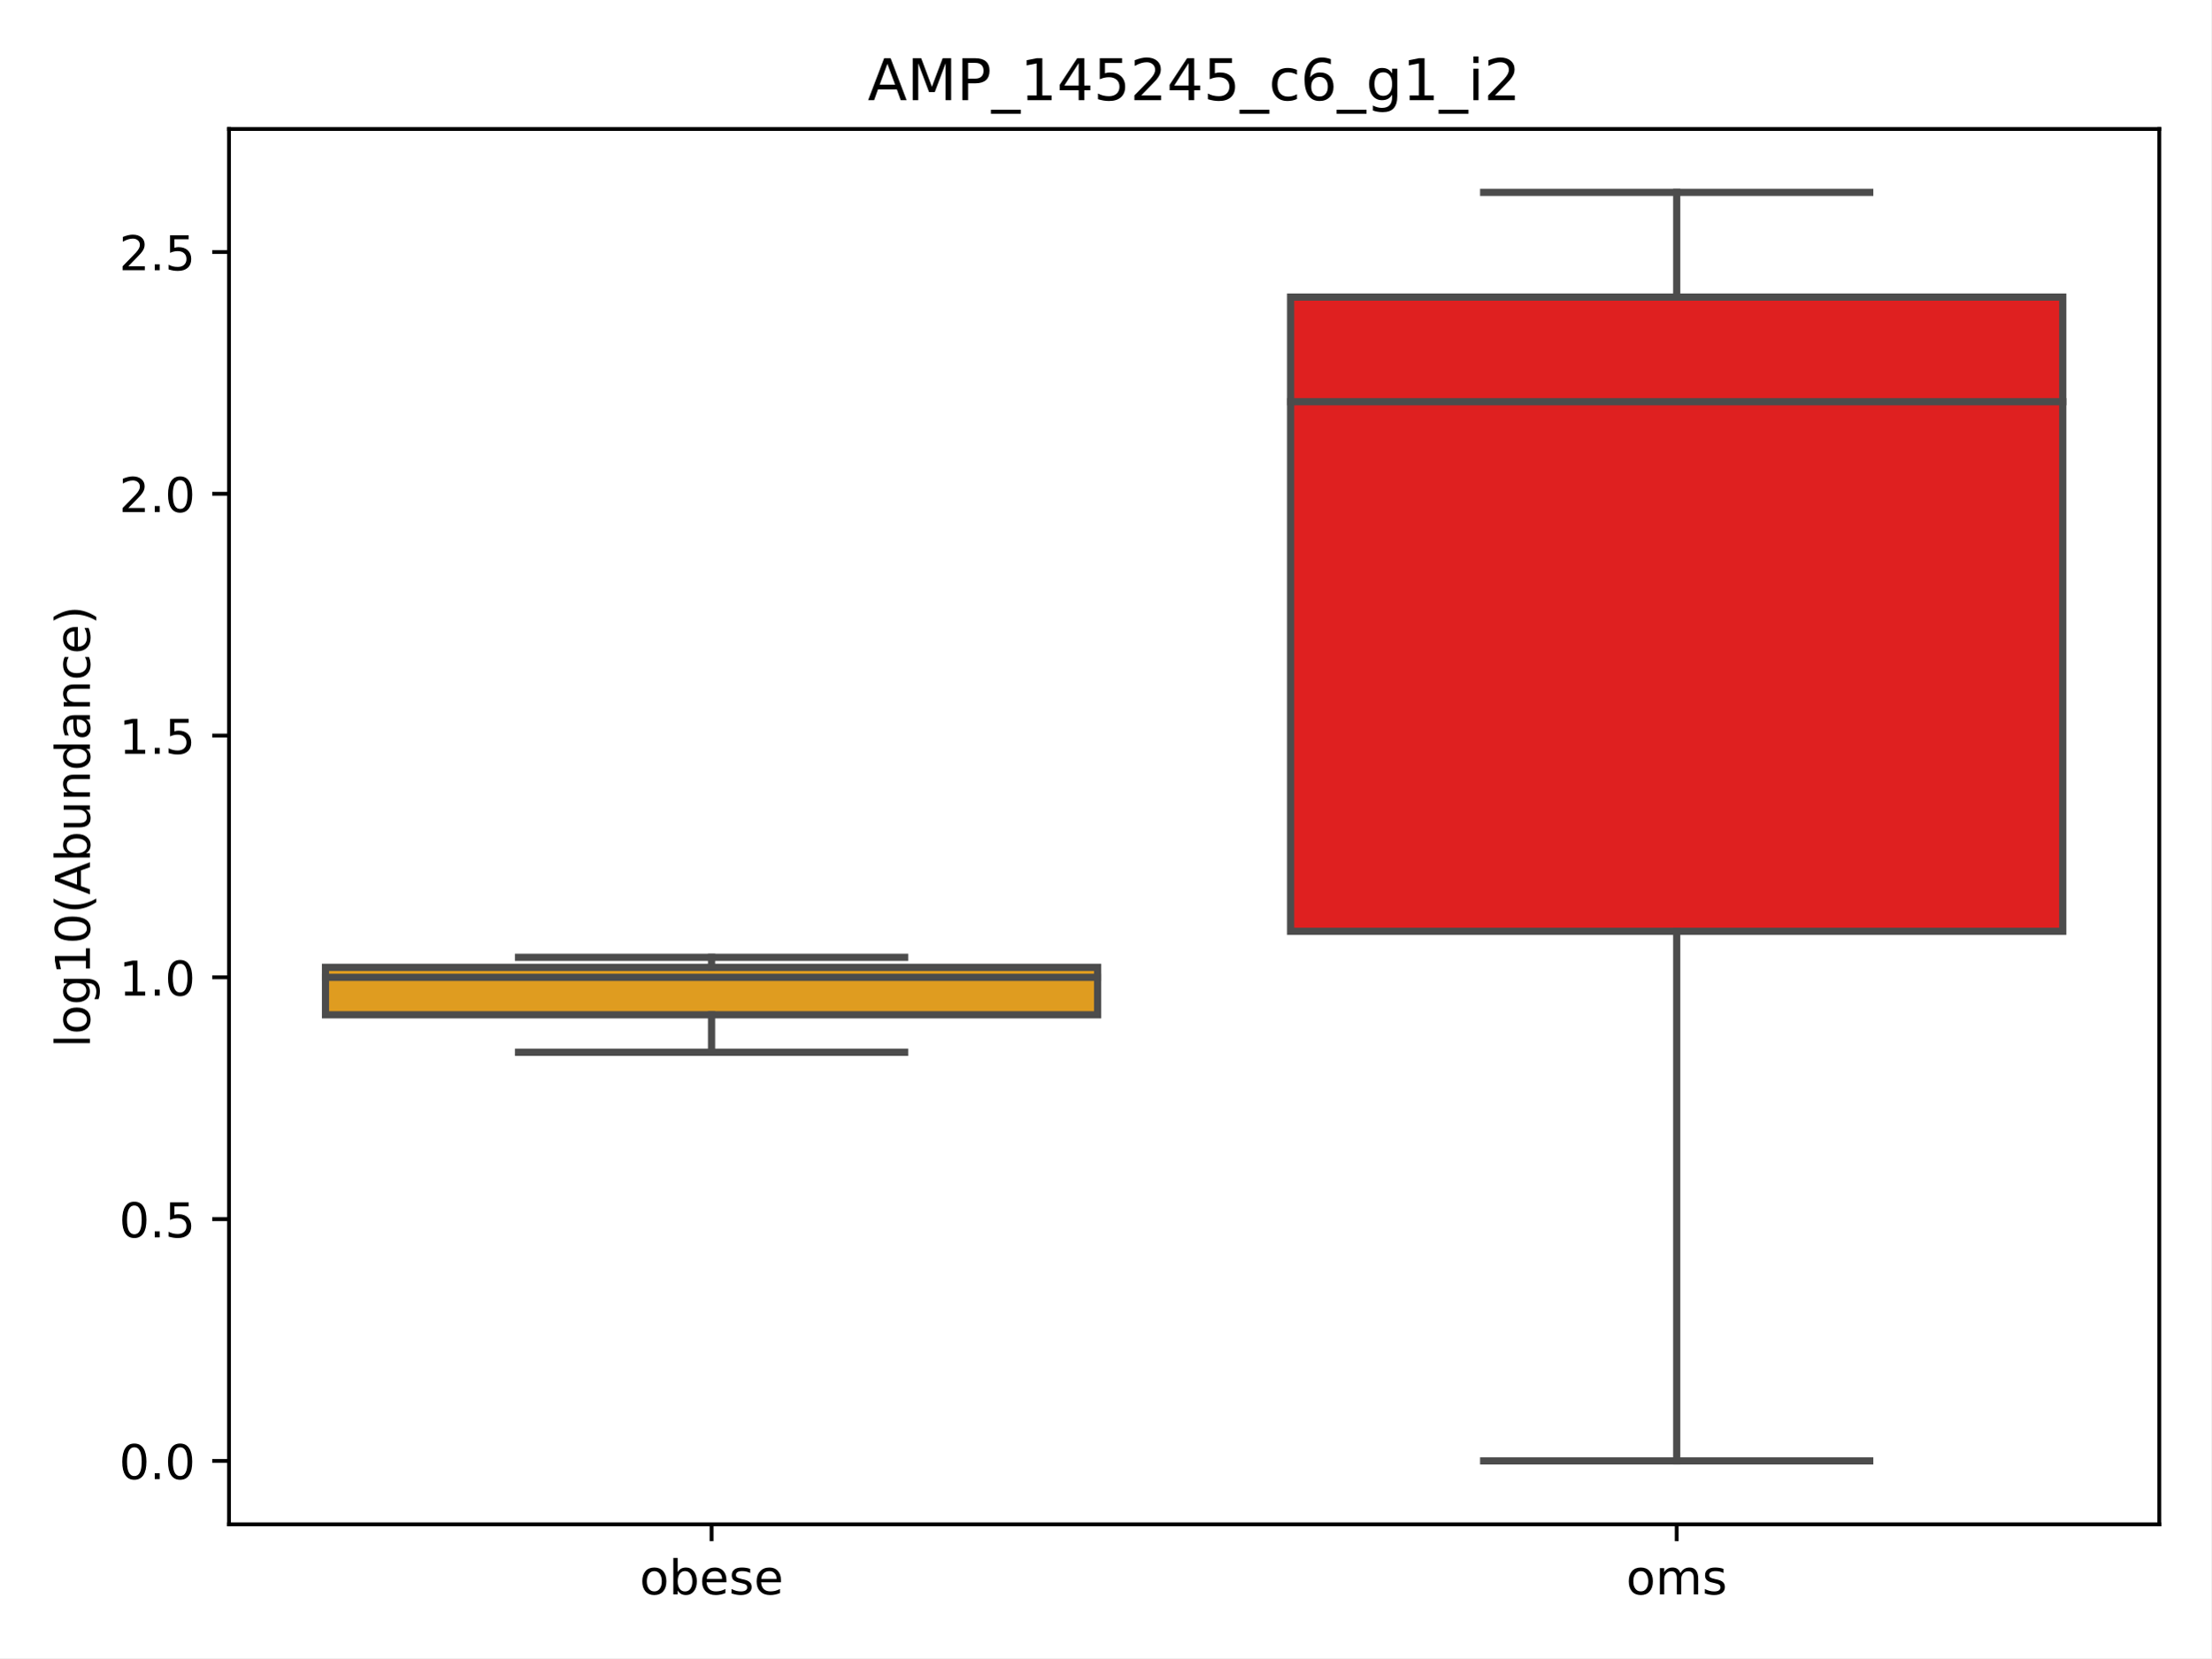
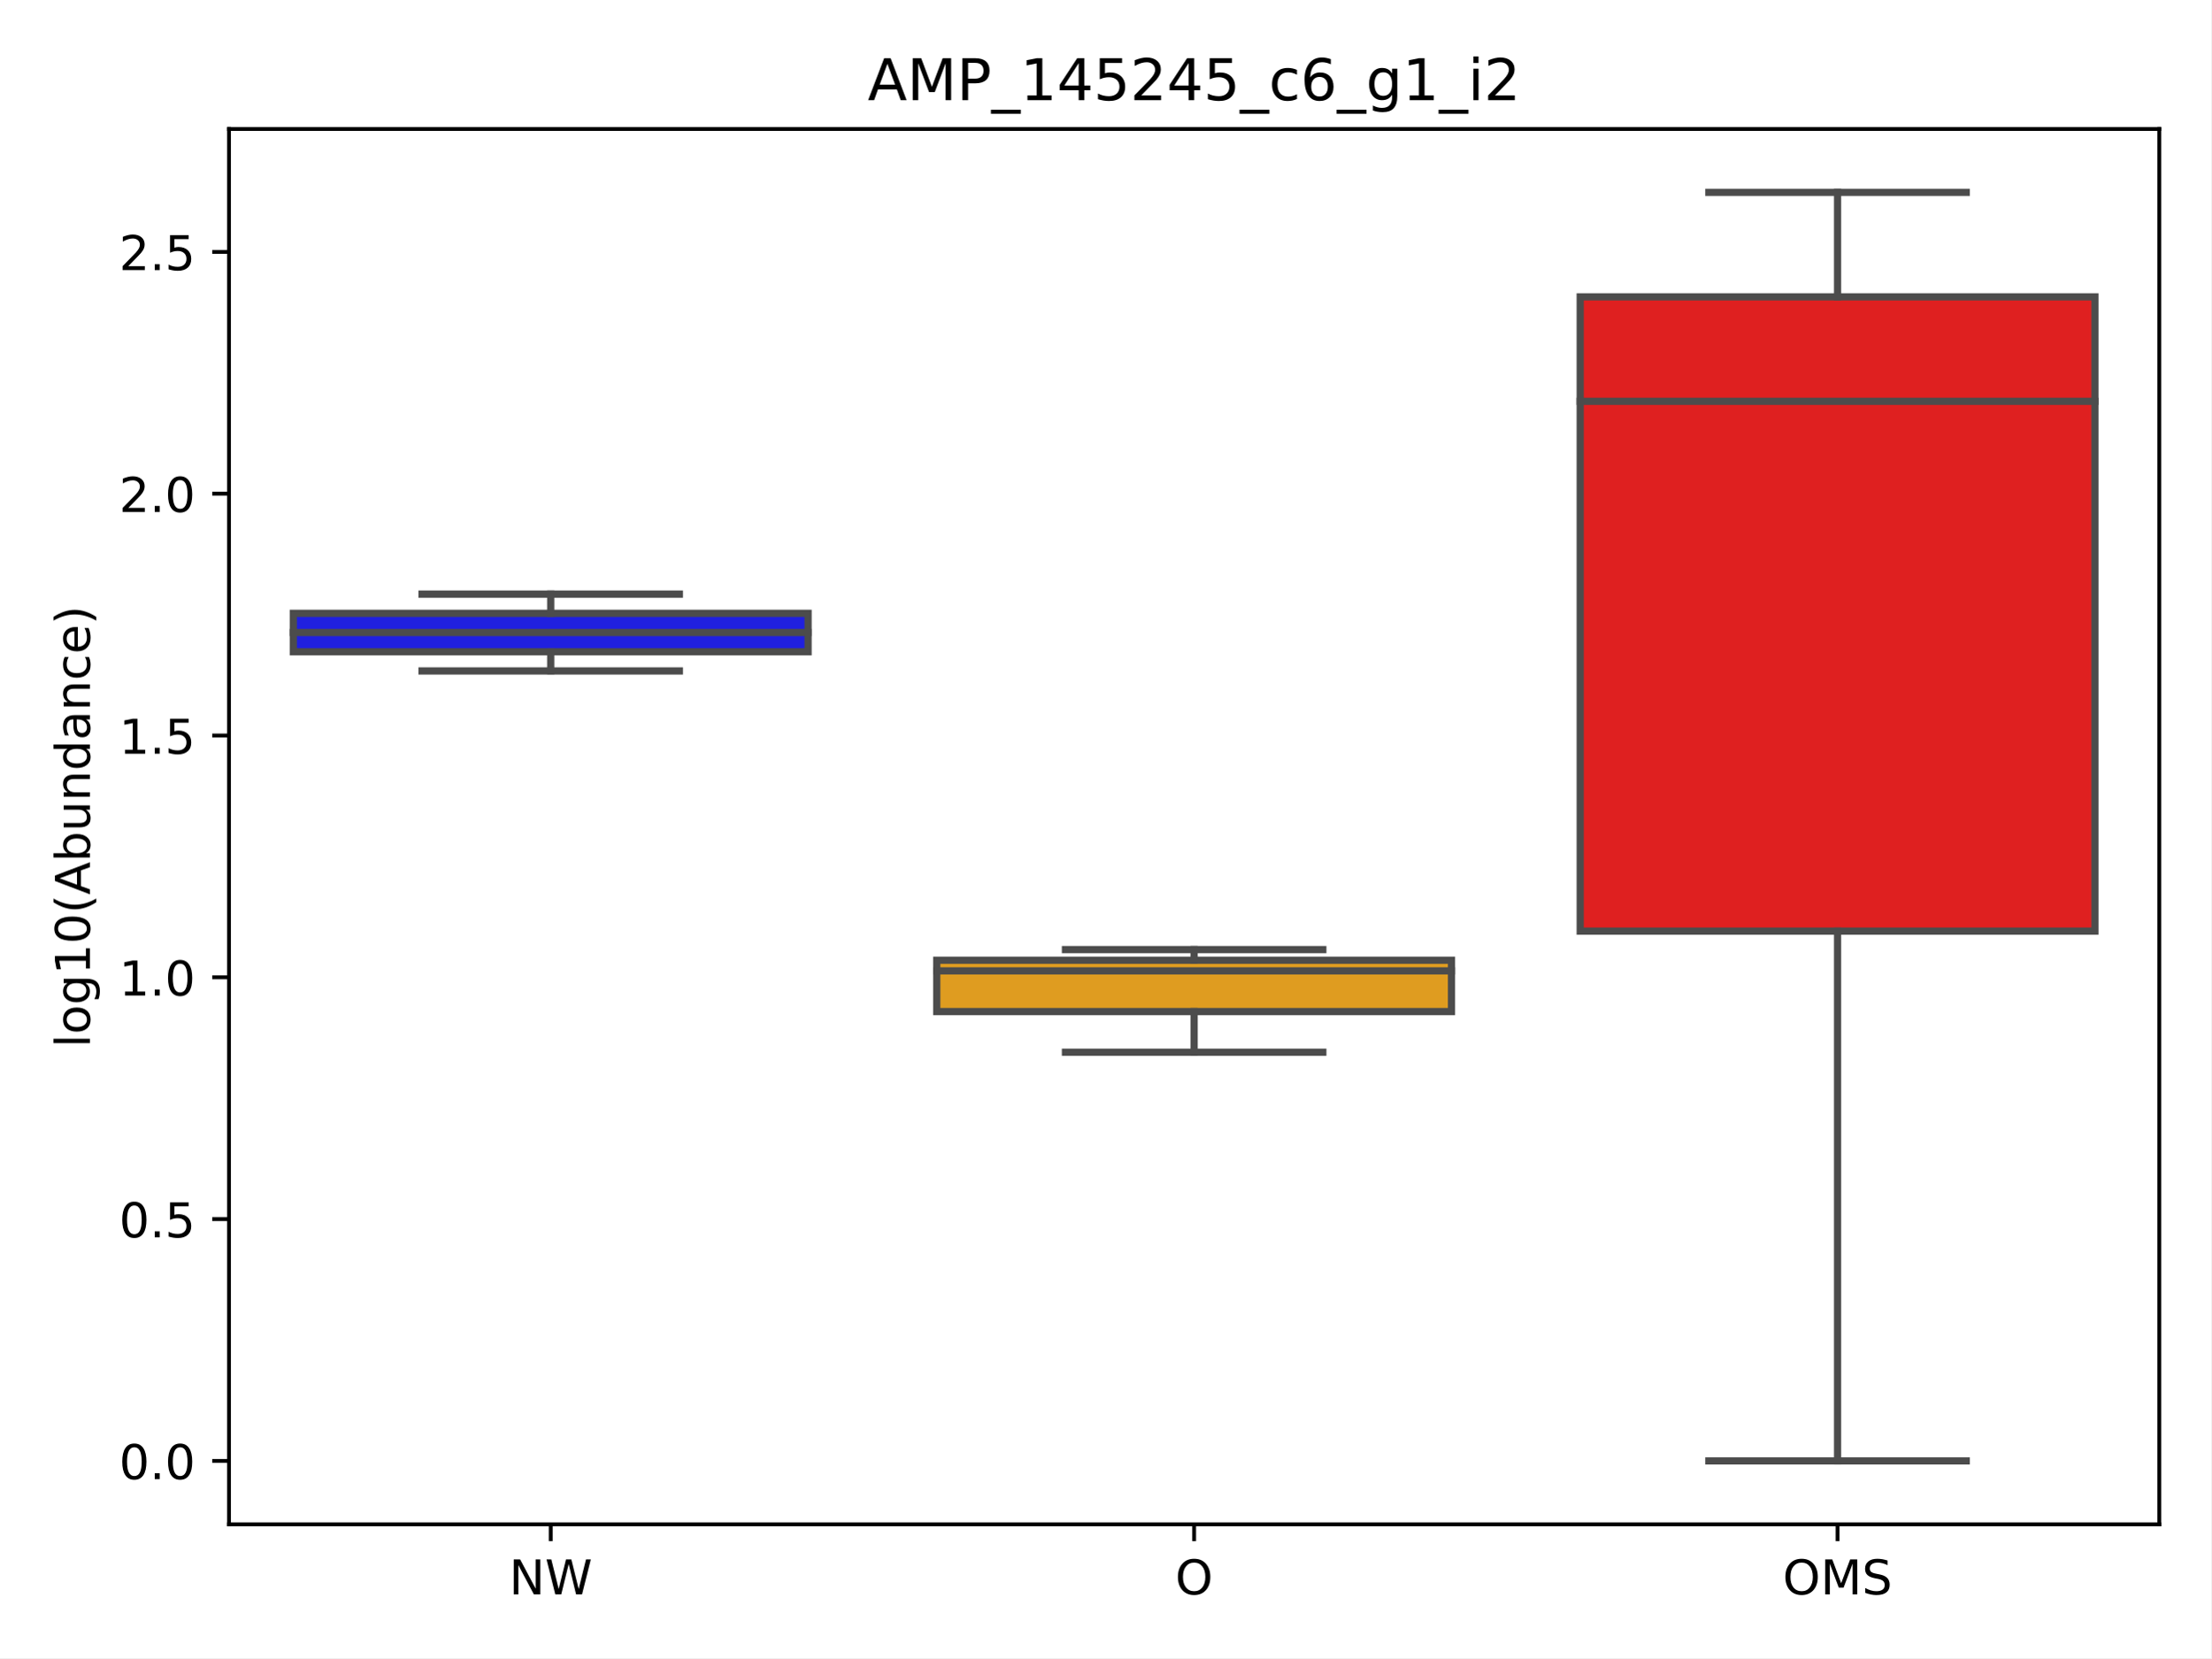
<svg xmlns="http://www.w3.org/2000/svg" xmlns:xlink="http://www.w3.org/1999/xlink" width="460.8pt" height="345.6pt" viewBox="0 0 460.8 345.6" version="1.1">
  <defs>
    <style type="text/css">*{stroke-linejoin: round; stroke-linecap: butt}</style>
  </defs>
  <g id="figure_1">
    <g id="patch_1">
      <path d="M 0 345.6  L 460.8 345.6  L 460.8 0  L 0 0  z " style="fill: #ffffff" />
    </g>
    <g id="axes_1">
      <g id="patch_2">
        <path d="M 47.72 317.72  L 450 317.72  L 450 26.88  L 47.72 26.88  z " style="fill: #ffffff" />
      </g>
      <g id="patch_3">
-         <path d="M 67.834 211.515  L 228.746 211.515  L 228.746 201.623  L 67.834 201.623  L 67.834 211.515  z " clip-path="url(#pad6cef8ed6)" style="fill: #df9c20; stroke: #4c4c4c; stroke-width: 1.5; stroke-linejoin: miter" />
+         <path d="M 61.129 135.841  L 168.404 135.841  L 168.404 127.835  L 61.129 127.835  L 61.129 135.841  z " clip-path="url(#p75c94402fa)" style="fill: #2020df; stroke: #4c4c4c; stroke-width: 1.5; stroke-linejoin: miter" />
      </g>
      <g id="patch_4">
-         <path d="M 268.974 194.117  L 429.886 194.117  L 429.886 61.917  L 268.974 61.917  L 268.974 194.117  z " clip-path="url(#pad6cef8ed6)" style="fill: #df2020; stroke: #4c4c4c; stroke-width: 1.5; stroke-linejoin: miter" />
+         <path d="M 195.223 210.838  L 302.497 210.838  L 302.497 200.143  L 195.223 200.143  L 195.223 210.838  z " clip-path="url(#p75c94402fa)" style="fill: #df9c20; stroke: #4c4c4c; stroke-width: 1.5; stroke-linejoin: miter" />
+       </g>
+       <g id="patch_5">
+         <path d="M 329.316 194.071  L 436.591 194.071  L 436.591 61.871  L 329.316 61.871  L 329.316 194.071  z " clip-path="url(#p75c94402fa)" style="fill: #df2020; stroke: #4c4c4c; stroke-width: 1.5; stroke-linejoin: miter" />
      </g>
      <g id="matplotlib.axis_1">
        <g id="xtick_1">
          <g id="line2d_1">
            <defs>
-               <path id="m1716ecae2e" d="M 0 0  L 0 3.5  " style="stroke: #000000; stroke-width: 0.8" />
+               <path id="mb68d4c645b" d="M 0 0  L 0 3.5  " style="stroke: #000000; stroke-width: 0.8" />
            </defs>
            <g>
-               <use xlink:href="#m1716ecae2e" x="148.29" y="317.72" style="stroke: #000000; stroke-width: 0.8" />
+               <use xlink:href="#mb68d4c645b" x="114.767" y="317.72" style="stroke: #000000; stroke-width: 0.8" />
            </g>
          </g>
          <g id="text_1">
-             <g transform="translate(133.2986 332.3184) scale(0.1 -0.1)">
-               <defs>
-                 <path id="DejaVuSans-6f" d="M 1959 3097  Q 1497 3097 1228 2736  Q 959 2375 959 1747  Q 959 1119 1226 758  Q 1494 397 1959 397  Q 2419 397 2687 759  Q 2956 1122 2956 1747  Q 2956 2369 2687 2733  Q 2419 3097 1959 3097  z M 1959 3584  Q 2709 3584 3137 3096  Q 3566 2609 3566 1747  Q 3566 888 3137 398  Q 2709 -91 1959 -91  Q 1206 -91 779 398  Q 353 888 353 1747  Q 353 2609 779 3096  Q 1206 3584 1959 3584  z " transform="scale(0.015625)" />
-                 <path id="DejaVuSans-62" d="M 3116 1747  Q 3116 2381 2855 2742  Q 2594 3103 2138 3103  Q 1681 3103 1420 2742  Q 1159 2381 1159 1747  Q 1159 1113 1420 752  Q 1681 391 2138 391  Q 2594 391 2855 752  Q 3116 1113 3116 1747  z M 1159 2969  Q 1341 3281 1617 3432  Q 1894 3584 2278 3584  Q 2916 3584 3314 3078  Q 3713 2572 3713 1747  Q 3713 922 3314 415  Q 2916 -91 2278 -91  Q 1894 -91 1617 61  Q 1341 213 1159 525  L 1159 0  L 581 0  L 581 4863  L 1159 4863  L 1159 2969  z " transform="scale(0.015625)" />
-                 <path id="DejaVuSans-65" d="M 3597 1894  L 3597 1613  L 953 1613  Q 991 1019 1311 708  Q 1631 397 2203 397  Q 2534 397 2845 478  Q 3156 559 3463 722  L 3463 178  Q 3153 47 2828 -22  Q 2503 -91 2169 -91  Q 1331 -91 842 396  Q 353 884 353 1716  Q 353 2575 817 3079  Q 1281 3584 2069 3584  Q 2775 3584 3186 3129  Q 3597 2675 3597 1894  z M 3022 2063  Q 3016 2534 2758 2815  Q 2500 3097 2075 3097  Q 1594 3097 1305 2825  Q 1016 2553 972 2059  L 3022 2063  z " transform="scale(0.015625)" />
-                 <path id="DejaVuSans-73" d="M 2834 3397  L 2834 2853  Q 2591 2978 2328 3040  Q 2066 3103 1784 3103  Q 1356 3103 1142 2972  Q 928 2841 928 2578  Q 928 2378 1081 2264  Q 1234 2150 1697 2047  L 1894 2003  Q 2506 1872 2764 1633  Q 3022 1394 3022 966  Q 3022 478 2636 193  Q 2250 -91 1575 -91  Q 1294 -91 989 -36  Q 684 19 347 128  L 347 722  Q 666 556 975 473  Q 1284 391 1588 391  Q 1994 391 2212 530  Q 2431 669 2431 922  Q 2431 1156 2273 1281  Q 2116 1406 1581 1522  L 1381 1569  Q 847 1681 609 1914  Q 372 2147 372 2553  Q 372 3047 722 3315  Q 1072 3584 1716 3584  Q 2034 3584 2315 3537  Q 2597 3491 2834 3397  z " transform="scale(0.015625)" />
-               </defs>
-               <use xlink:href="#DejaVuSans-6f" />
-               <use xlink:href="#DejaVuSans-62" x="61.182" />
-               <use xlink:href="#DejaVuSans-65" x="124.658" />
-               <use xlink:href="#DejaVuSans-73" x="186.182" />
-               <use xlink:href="#DejaVuSans-65" x="238.281" />
+             <g transform="translate(106.0823 332.3184) scale(0.1 -0.1)">
+               <defs>
+                 <path id="DejaVuSans-4e" d="M 628 4666  L 1478 4666  L 3547 763  L 3547 4666  L 4159 4666  L 4159 0  L 3309 0  L 1241 3903  L 1241 0  L 628 0  L 628 4666  z " transform="scale(0.015625)" />
+                 <path id="DejaVuSans-57" d="M 213 4666  L 850 4666  L 1831 722  L 2809 4666  L 3519 4666  L 4500 722  L 5478 4666  L 6119 4666  L 4947 0  L 4153 0  L 3169 4050  L 2175 0  L 1381 0  L 213 4666  z " transform="scale(0.015625)" />
+               </defs>
+               <use xlink:href="#DejaVuSans-4e" />
+               <use xlink:href="#DejaVuSans-57" x="74.805" />
            </g>
          </g>
        </g>
        <g id="xtick_2">
          <g id="line2d_2">
            <g>
-               <use xlink:href="#m1716ecae2e" x="349.43" y="317.72" style="stroke: #000000; stroke-width: 0.8" />
+               <use xlink:href="#mb68d4c645b" x="248.86" y="317.72" style="stroke: #000000; stroke-width: 0.8" />
            </g>
          </g>
          <g id="text_2">
-             <g transform="translate(338.8956 332.3184) scale(0.1 -0.1)">
-               <defs>
-                 <path id="DejaVuSans-6d" d="M 3328 2828  Q 3544 3216 3844 3400  Q 4144 3584 4550 3584  Q 5097 3584 5394 3201  Q 5691 2819 5691 2113  L 5691 0  L 5113 0  L 5113 2094  Q 5113 2597 4934 2840  Q 4756 3084 4391 3084  Q 3944 3084 3684 2787  Q 3425 2491 3425 1978  L 3425 0  L 2847 0  L 2847 2094  Q 2847 2600 2669 2842  Q 2491 3084 2119 3084  Q 1678 3084 1418 2786  Q 1159 2488 1159 1978  L 1159 0  L 581 0  L 581 3500  L 1159 3500  L 1159 2956  Q 1356 3278 1631 3431  Q 1906 3584 2284 3584  Q 2666 3584 2933 3390  Q 3200 3197 3328 2828  z " transform="scale(0.015625)" />
-               </defs>
-               <use xlink:href="#DejaVuSans-6f" />
-               <use xlink:href="#DejaVuSans-6d" x="61.182" />
-               <use xlink:href="#DejaVuSans-73" x="158.594" />
+             <g transform="translate(244.9241 332.3184) scale(0.1 -0.1)">
+               <defs>
+                 <path id="DejaVuSans-4f" d="M 2522 4238  Q 1834 4238 1429 3725  Q 1025 3213 1025 2328  Q 1025 1447 1429 934  Q 1834 422 2522 422  Q 3209 422 3611 934  Q 4013 1447 4013 2328  Q 4013 3213 3611 3725  Q 3209 4238 2522 4238  z M 2522 4750  Q 3503 4750 4090 4092  Q 4678 3434 4678 2328  Q 4678 1225 4090 567  Q 3503 -91 2522 -91  Q 1538 -91 948 565  Q 359 1222 359 2328  Q 359 3434 948 4092  Q 1538 4750 2522 4750  z " transform="scale(0.015625)" />
+               </defs>
+               <use xlink:href="#DejaVuSans-4f" />
+             </g>
+           </g>
+         </g>
+         <g id="xtick_3">
+           <g id="line2d_3">
+             <g>
+               <use xlink:href="#mb68d4c645b" x="382.953" y="317.72" style="stroke: #000000; stroke-width: 0.8" />
+             </g>
+           </g>
+           <g id="text_3">
+             <g transform="translate(371.5291 332.3184) scale(0.1 -0.1)">
+               <defs>
+                 <path id="DejaVuSans-4d" d="M 628 4666  L 1569 4666  L 2759 1491  L 3956 4666  L 4897 4666  L 4897 0  L 4281 0  L 4281 4097  L 3078 897  L 2444 897  L 1241 4097  L 1241 0  L 628 0  L 628 4666  z " transform="scale(0.015625)" />
+                 <path id="DejaVuSans-53" d="M 3425 4513  L 3425 3897  Q 3066 4069 2747 4153  Q 2428 4238 2131 4238  Q 1616 4238 1336 4038  Q 1056 3838 1056 3469  Q 1056 3159 1242 3001  Q 1428 2844 1947 2747  L 2328 2669  Q 3034 2534 3370 2195  Q 3706 1856 3706 1288  Q 3706 609 3251 259  Q 2797 -91 1919 -91  Q 1588 -91 1214 -16  Q 841 59 441 206  L 441 856  Q 825 641 1194 531  Q 1563 422 1919 422  Q 2459 422 2753 634  Q 3047 847 3047 1241  Q 3047 1584 2836 1778  Q 2625 1972 2144 2069  L 1759 2144  Q 1053 2284 737 2584  Q 422 2884 422 3419  Q 422 4038 858 4394  Q 1294 4750 2059 4750  Q 2388 4750 2728 4690  Q 3069 4631 3425 4513  z " transform="scale(0.015625)" />
+               </defs>
+               <use xlink:href="#DejaVuSans-4f" />
+               <use xlink:href="#DejaVuSans-4d" x="78.711" />
+               <use xlink:href="#DejaVuSans-53" x="164.99" />
            </g>
          </g>
        </g>
      </g>
      <g id="matplotlib.axis_2">
        <g id="ytick_1">
-           <g id="line2d_3">
+           <g id="line2d_4">
            <defs>
-               <path id="m2b1c1fb389" d="M 0 0  L -3.5 0  " style="stroke: #000000; stroke-width: 0.8" />
+               <path id="mddac72ba22" d="M 0 0  L -3.5 0  " style="stroke: #000000; stroke-width: 0.8" />
            </defs>
            <g>
-               <use xlink:href="#m2b1c1fb389" x="47.72" y="304.5" style="stroke: #000000; stroke-width: 0.8" />
-             </g>
-           </g>
-           <g id="text_3">
+               <use xlink:href="#mddac72ba22" x="47.72" y="304.5" style="stroke: #000000; stroke-width: 0.8" />
+             </g>
+           </g>
+           <g id="text_4">
            <g transform="translate(24.81687 308.2992) scale(0.1 -0.1)">
              <defs>
                <path id="DejaVuSans-30" d="M 2034 4250  Q 1547 4250 1301 3770  Q 1056 3291 1056 2328  Q 1056 1369 1301 889  Q 1547 409 2034 409  Q 2525 409 2770 889  Q 3016 1369 3016 2328  Q 3016 3291 2770 3770  Q 2525 4250 2034 4250  z M 2034 4750  Q 2819 4750 3233 4129  Q 3647 3509 3647 2328  Q 3647 1150 3233 529  Q 2819 -91 2034 -91  Q 1250 -91 836 529  Q 422 1150 422 2328  Q 422 3509 836 4129  Q 1250 4750 2034 4750  z " transform="scale(0.015625)" />
                <path id="DejaVuSans-2e" d="M 684 794  L 1344 794  L 1344 0  L 684 0  L 684 794  z " transform="scale(0.015625)" />
              </defs>
              <use xlink:href="#DejaVuSans-30" />
              <use xlink:href="#DejaVuSans-2e" x="63.623" />
              <use xlink:href="#DejaVuSans-30" x="95.41" />
            </g>
          </g>
        </g>
        <g id="ytick_2">
-           <g id="line2d_4">
-             <g>
-               <use xlink:href="#m2b1c1fb389" x="47.72" y="254.104" style="stroke: #000000; stroke-width: 0.8" />
-             </g>
-           </g>
-           <g id="text_4">
-             <g transform="translate(24.81687 257.9037) scale(0.1 -0.1)">
+           <g id="line2d_5">
+             <g>
+               <use xlink:href="#mddac72ba22" x="47.72" y="254.099" style="stroke: #000000; stroke-width: 0.8" />
+             </g>
+           </g>
+           <g id="text_5">
+             <g transform="translate(24.81687 257.8985) scale(0.1 -0.1)">
              <defs>
                <path id="DejaVuSans-35" d="M 691 4666  L 3169 4666  L 3169 4134  L 1269 4134  L 1269 2991  Q 1406 3038 1543 3061  Q 1681 3084 1819 3084  Q 2600 3084 3056 2656  Q 3513 2228 3513 1497  Q 3513 744 3044 326  Q 2575 -91 1722 -91  Q 1428 -91 1123 -41  Q 819 9 494 109  L 494 744  Q 775 591 1075 516  Q 1375 441 1709 441  Q 2250 441 2565 725  Q 2881 1009 2881 1497  Q 2881 1984 2565 2268  Q 2250 2553 1709 2553  Q 1456 2553 1204 2497  Q 953 2441 691 2322  L 691 4666  z " transform="scale(0.015625)" />
              </defs>
              <use xlink:href="#DejaVuSans-30" />
              <use xlink:href="#DejaVuSans-2e" x="63.623" />
              <use xlink:href="#DejaVuSans-35" x="95.41" />
            </g>
          </g>
        </g>
        <g id="ytick_3">
-           <g id="line2d_5">
-             <g>
-               <use xlink:href="#m2b1c1fb389" x="47.72" y="203.709" style="stroke: #000000; stroke-width: 0.8" />
-             </g>
-           </g>
-           <g id="text_5">
-             <g transform="translate(24.81687 207.5082) scale(0.1 -0.1)">
+           <g id="line2d_6">
+             <g>
+               <use xlink:href="#mddac72ba22" x="47.72" y="203.699" style="stroke: #000000; stroke-width: 0.8" />
+             </g>
+           </g>
+           <g id="text_6">
+             <g transform="translate(24.81687 207.4979) scale(0.1 -0.1)">
              <defs>
                <path id="DejaVuSans-31" d="M 794 531  L 1825 531  L 1825 4091  L 703 3866  L 703 4441  L 1819 4666  L 2450 4666  L 2450 531  L 3481 531  L 3481 0  L 794 0  L 794 531  z " transform="scale(0.015625)" />
              </defs>
              <use xlink:href="#DejaVuSans-31" />
              <use xlink:href="#DejaVuSans-2e" x="63.623" />
              <use xlink:href="#DejaVuSans-30" x="95.41" />
            </g>
          </g>
        </g>
        <g id="ytick_4">
-           <g id="line2d_6">
-             <g>
-               <use xlink:href="#m2b1c1fb389" x="47.72" y="153.313" style="stroke: #000000; stroke-width: 0.8" />
-             </g>
-           </g>
-           <g id="text_6">
-             <g transform="translate(24.81687 157.1127) scale(0.1 -0.1)">
+           <g id="line2d_7">
+             <g>
+               <use xlink:href="#mddac72ba22" x="47.72" y="153.298" style="stroke: #000000; stroke-width: 0.8" />
+             </g>
+           </g>
+           <g id="text_7">
+             <g transform="translate(24.81687 157.0972) scale(0.1 -0.1)">
              <use xlink:href="#DejaVuSans-31" />
              <use xlink:href="#DejaVuSans-2e" x="63.623" />
              <use xlink:href="#DejaVuSans-35" x="95.41" />
            </g>
          </g>
        </g>
        <g id="ytick_5">
-           <g id="line2d_7">
-             <g>
-               <use xlink:href="#m2b1c1fb389" x="47.72" y="102.918" style="stroke: #000000; stroke-width: 0.8" />
-             </g>
-           </g>
-           <g id="text_7">
-             <g transform="translate(24.81687 106.7172) scale(0.1 -0.1)">
+           <g id="line2d_8">
+             <g>
+               <use xlink:href="#mddac72ba22" x="47.72" y="102.897" style="stroke: #000000; stroke-width: 0.8" />
+             </g>
+           </g>
+           <g id="text_8">
+             <g transform="translate(24.81687 106.6965) scale(0.1 -0.1)">
              <defs>
                <path id="DejaVuSans-32" d="M 1228 531  L 3431 531  L 3431 0  L 469 0  L 469 531  Q 828 903 1448 1529  Q 2069 2156 2228 2338  Q 2531 2678 2651 2914  Q 2772 3150 2772 3378  Q 2772 3750 2511 3984  Q 2250 4219 1831 4219  Q 1534 4219 1204 4116  Q 875 4013 500 3803  L 500 4441  Q 881 4594 1212 4672  Q 1544 4750 1819 4750  Q 2544 4750 2975 4387  Q 3406 4025 3406 3419  Q 3406 3131 3298 2873  Q 3191 2616 2906 2266  Q 2828 2175 2409 1742  Q 1991 1309 1228 531  z " transform="scale(0.015625)" />
              </defs>
              <use xlink:href="#DejaVuSans-32" />
              <use xlink:href="#DejaVuSans-2e" x="63.623" />
              <use xlink:href="#DejaVuSans-30" x="95.41" />
            </g>
          </g>
        </g>
        <g id="ytick_6">
-           <g id="line2d_8">
-             <g>
-               <use xlink:href="#m2b1c1fb389" x="47.72" y="52.522" style="stroke: #000000; stroke-width: 0.8" />
-             </g>
-           </g>
-           <g id="text_8">
-             <g transform="translate(24.81687 56.32164) scale(0.1 -0.1)">
+           <g id="line2d_9">
+             <g>
+               <use xlink:href="#mddac72ba22" x="47.72" y="52.497" style="stroke: #000000; stroke-width: 0.8" />
+             </g>
+           </g>
+           <g id="text_9">
+             <g transform="translate(24.81687 56.29581) scale(0.1 -0.1)">
              <use xlink:href="#DejaVuSans-32" />
              <use xlink:href="#DejaVuSans-2e" x="63.623" />
              <use xlink:href="#DejaVuSans-35" x="95.41" />
            </g>
          </g>
        </g>
-         <g id="text_9">
+         <g id="text_10">
          <g transform="translate(18.73719 218.3516) rotate(-90) scale(0.1 -0.1)">
            <defs>
              <path id="DejaVuSans-6c" d="M 603 4863  L 1178 4863  L 1178 0  L 603 0  L 603 4863  z " transform="scale(0.015625)" />
+               <path id="DejaVuSans-6f" d="M 1959 3097  Q 1497 3097 1228 2736  Q 959 2375 959 1747  Q 959 1119 1226 758  Q 1494 397 1959 397  Q 2419 397 2687 759  Q 2956 1122 2956 1747  Q 2956 2369 2687 2733  Q 2419 3097 1959 3097  z M 1959 3584  Q 2709 3584 3137 3096  Q 3566 2609 3566 1747  Q 3566 888 3137 398  Q 2709 -91 1959 -91  Q 1206 -91 779 398  Q 353 888 353 1747  Q 353 2609 779 3096  Q 1206 3584 1959 3584  z " transform="scale(0.015625)" />
              <path id="DejaVuSans-67" d="M 2906 1791  Q 2906 2416 2648 2759  Q 2391 3103 1925 3103  Q 1463 3103 1205 2759  Q 947 2416 947 1791  Q 947 1169 1205 825  Q 1463 481 1925 481  Q 2391 481 2648 825  Q 2906 1169 2906 1791  z M 3481 434  Q 3481 -459 3084 -895  Q 2688 -1331 1869 -1331  Q 1566 -1331 1297 -1286  Q 1028 -1241 775 -1147  L 775 -588  Q 1028 -725 1275 -790  Q 1522 -856 1778 -856  Q 2344 -856 2625 -561  Q 2906 -266 2906 331  L 2906 616  Q 2728 306 2450 153  Q 2172 0 1784 0  Q 1141 0 747 490  Q 353 981 353 1791  Q 353 2603 747 3093  Q 1141 3584 1784 3584  Q 2172 3584 2450 3431  Q 2728 3278 2906 2969  L 2906 3500  L 3481 3500  L 3481 434  z " transform="scale(0.015625)" />
              <path id="DejaVuSans-28" d="M 1984 4856  Q 1566 4138 1362 3434  Q 1159 2731 1159 2009  Q 1159 1288 1364 580  Q 1569 -128 1984 -844  L 1484 -844  Q 1016 -109 783 600  Q 550 1309 550 2009  Q 550 2706 781 3412  Q 1013 4119 1484 4856  L 1984 4856  z " transform="scale(0.015625)" />
              <path id="DejaVuSans-41" d="M 2188 4044  L 1331 1722  L 3047 1722  L 2188 4044  z M 1831 4666  L 2547 4666  L 4325 0  L 3669 0  L 3244 1197  L 1141 1197  L 716 0  L 50 0  L 1831 4666  z " transform="scale(0.015625)" />
+               <path id="DejaVuSans-62" d="M 3116 1747  Q 3116 2381 2855 2742  Q 2594 3103 2138 3103  Q 1681 3103 1420 2742  Q 1159 2381 1159 1747  Q 1159 1113 1420 752  Q 1681 391 2138 391  Q 2594 391 2855 752  Q 3116 1113 3116 1747  z M 1159 2969  Q 1341 3281 1617 3432  Q 1894 3584 2278 3584  Q 2916 3584 3314 3078  Q 3713 2572 3713 1747  Q 3713 922 3314 415  Q 2916 -91 2278 -91  Q 1894 -91 1617 61  Q 1341 213 1159 525  L 1159 0  L 581 0  L 581 4863  L 1159 4863  L 1159 2969  z " transform="scale(0.015625)" />
              <path id="DejaVuSans-75" d="M 544 1381  L 544 3500  L 1119 3500  L 1119 1403  Q 1119 906 1312 657  Q 1506 409 1894 409  Q 2359 409 2629 706  Q 2900 1003 2900 1516  L 2900 3500  L 3475 3500  L 3475 0  L 2900 0  L 2900 538  Q 2691 219 2414 64  Q 2138 -91 1772 -91  Q 1169 -91 856 284  Q 544 659 544 1381  z M 1991 3584  L 1991 3584  z " transform="scale(0.015625)" />
              <path id="DejaVuSans-6e" d="M 3513 2113  L 3513 0  L 2938 0  L 2938 2094  Q 2938 2591 2744 2837  Q 2550 3084 2163 3084  Q 1697 3084 1428 2787  Q 1159 2491 1159 1978  L 1159 0  L 581 0  L 581 3500  L 1159 3500  L 1159 2956  Q 1366 3272 1645 3428  Q 1925 3584 2291 3584  Q 2894 3584 3203 3211  Q 3513 2838 3513 2113  z " transform="scale(0.015625)" />
              <path id="DejaVuSans-64" d="M 2906 2969  L 2906 4863  L 3481 4863  L 3481 0  L 2906 0  L 2906 525  Q 2725 213 2448 61  Q 2172 -91 1784 -91  Q 1150 -91 751 415  Q 353 922 353 1747  Q 353 2572 751 3078  Q 1150 3584 1784 3584  Q 2172 3584 2448 3432  Q 2725 3281 2906 2969  z M 947 1747  Q 947 1113 1208 752  Q 1469 391 1925 391  Q 2381 391 2643 752  Q 2906 1113 2906 1747  Q 2906 2381 2643 2742  Q 2381 3103 1925 3103  Q 1469 3103 1208 2742  Q 947 2381 947 1747  z " transform="scale(0.015625)" />
              <path id="DejaVuSans-61" d="M 2194 1759  Q 1497 1759 1228 1600  Q 959 1441 959 1056  Q 959 750 1161 570  Q 1363 391 1709 391  Q 2188 391 2477 730  Q 2766 1069 2766 1631  L 2766 1759  L 2194 1759  z M 3341 1997  L 3341 0  L 2766 0  L 2766 531  Q 2569 213 2275 61  Q 1981 -91 1556 -91  Q 1019 -91 701 211  Q 384 513 384 1019  Q 384 1609 779 1909  Q 1175 2209 1959 2209  L 2766 2209  L 2766 2266  Q 2766 2663 2505 2880  Q 2244 3097 1772 3097  Q 1472 3097 1187 3025  Q 903 2953 641 2809  L 641 3341  Q 956 3463 1253 3523  Q 1550 3584 1831 3584  Q 2591 3584 2966 3190  Q 3341 2797 3341 1997  z " transform="scale(0.015625)" />
              <path id="DejaVuSans-63" d="M 3122 3366  L 3122 2828  Q 2878 2963 2633 3030  Q 2388 3097 2138 3097  Q 1578 3097 1268 2742  Q 959 2388 959 1747  Q 959 1106 1268 751  Q 1578 397 2138 397  Q 2388 397 2633 464  Q 2878 531 3122 666  L 3122 134  Q 2881 22 2623 -34  Q 2366 -91 2075 -91  Q 1284 -91 818 406  Q 353 903 353 1747  Q 353 2603 823 3093  Q 1294 3584 2113 3584  Q 2378 3584 2631 3529  Q 2884 3475 3122 3366  z " transform="scale(0.015625)" />
+               <path id="DejaVuSans-65" d="M 3597 1894  L 3597 1613  L 953 1613  Q 991 1019 1311 708  Q 1631 397 2203 397  Q 2534 397 2845 478  Q 3156 559 3463 722  L 3463 178  Q 3153 47 2828 -22  Q 2503 -91 2169 -91  Q 1331 -91 842 396  Q 353 884 353 1716  Q 353 2575 817 3079  Q 1281 3584 2069 3584  Q 2775 3584 3186 3129  Q 3597 2675 3597 1894  z M 3022 2063  Q 3016 2534 2758 2815  Q 2500 3097 2075 3097  Q 1594 3097 1305 2825  Q 1016 2553 972 2059  L 3022 2063  z " transform="scale(0.015625)" />
              <path id="DejaVuSans-29" d="M 513 4856  L 1013 4856  Q 1481 4119 1714 3412  Q 1947 2706 1947 2009  Q 1947 1309 1714 600  Q 1481 -109 1013 -844  L 513 -844  Q 928 -128 1133 580  Q 1338 1288 1338 2009  Q 1338 2731 1133 3434  Q 928 4138 513 4856  z " transform="scale(0.015625)" />
            </defs>
            <use xlink:href="#DejaVuSans-6c" />
            <use xlink:href="#DejaVuSans-6f" x="27.783" />
            <use xlink:href="#DejaVuSans-67" x="88.965" />
            <use xlink:href="#DejaVuSans-31" x="152.441" />
            <use xlink:href="#DejaVuSans-30" x="216.064" />
            <use xlink:href="#DejaVuSans-28" x="279.688" />
            <use xlink:href="#DejaVuSans-41" x="318.701" />
            <use xlink:href="#DejaVuSans-62" x="387.109" />
            <use xlink:href="#DejaVuSans-75" x="450.586" />
            <use xlink:href="#DejaVuSans-6e" x="513.965" />
            <use xlink:href="#DejaVuSans-64" x="577.344" />
            <use xlink:href="#DejaVuSans-61" x="640.82" />
            <use xlink:href="#DejaVuSans-6e" x="702.1" />
            <use xlink:href="#DejaVuSans-63" x="765.479" />
            <use xlink:href="#DejaVuSans-65" x="820.459" />
            <use xlink:href="#DejaVuSans-29" x="881.982" />
          </g>
        </g>
      </g>
-       <g id="line2d_9">
-         <path d="M 148.29 211.515  L 148.29 219.322  " clip-path="url(#pad6cef8ed6)" style="fill: none; stroke: #4c4c4c; stroke-width: 1.5; stroke-linecap: square" />
-       </g>
      <g id="line2d_10">
-         <path d="M 148.29 201.623  L 148.29 199.537  " clip-path="url(#pad6cef8ed6)" style="fill: none; stroke: #4c4c4c; stroke-width: 1.5; stroke-linecap: square" />
+         <path d="M 114.767 135.841  L 114.767 139.844  " clip-path="url(#p75c94402fa)" style="fill: none; stroke: #4c4c4c; stroke-width: 1.5; stroke-linecap: square" />
      </g>
      <g id="line2d_11">
-         <path d="M 108.062 219.322  L 188.518 219.322  " clip-path="url(#pad6cef8ed6)" style="fill: none; stroke: #4c4c4c; stroke-width: 1.5; stroke-linecap: square" />
+         <path d="M 114.767 127.835  L 114.767 123.832  " clip-path="url(#p75c94402fa)" style="fill: none; stroke: #4c4c4c; stroke-width: 1.5; stroke-linecap: square" />
      </g>
      <g id="line2d_12">
-         <path d="M 108.062 199.537  L 188.518 199.537  " clip-path="url(#pad6cef8ed6)" style="fill: none; stroke: #4c4c4c; stroke-width: 1.5; stroke-linecap: square" />
-       </g>
-       <g id="line2d_13" />
-       <g id="line2d_14">
-         <path d="M 349.43 194.117  L 349.43 304.5  " clip-path="url(#pad6cef8ed6)" style="fill: none; stroke: #4c4c4c; stroke-width: 1.5; stroke-linecap: square" />
-       </g>
+         <path d="M 87.948 139.844  L 141.585 139.844  " clip-path="url(#p75c94402fa)" style="fill: none; stroke: #4c4c4c; stroke-width: 1.5; stroke-linecap: square" />
+       </g>
+       <g id="line2d_13">
+         <path d="M 87.948 123.832  L 141.585 123.832  " clip-path="url(#p75c94402fa)" style="fill: none; stroke: #4c4c4c; stroke-width: 1.5; stroke-linecap: square" />
+       </g>
+       <g id="line2d_14" />
      <g id="line2d_15">
-         <path d="M 349.43 61.917  L 349.43 40.1  " clip-path="url(#pad6cef8ed6)" style="fill: none; stroke: #4c4c4c; stroke-width: 1.5; stroke-linecap: square" />
+         <path d="M 248.86 210.838  L 248.86 219.313  " clip-path="url(#p75c94402fa)" style="fill: none; stroke: #4c4c4c; stroke-width: 1.5; stroke-linecap: square" />
      </g>
      <g id="line2d_16">
-         <path d="M 309.202 304.5  L 389.658 304.5  " clip-path="url(#pad6cef8ed6)" style="fill: none; stroke: #4c4c4c; stroke-width: 1.5; stroke-linecap: square" />
+         <path d="M 248.86 200.143  L 248.86 197.924  " clip-path="url(#p75c94402fa)" style="fill: none; stroke: #4c4c4c; stroke-width: 1.5; stroke-linecap: square" />
      </g>
      <g id="line2d_17">
-         <path d="M 309.202 40.1  L 389.658 40.1  " clip-path="url(#pad6cef8ed6)" style="fill: none; stroke: #4c4c4c; stroke-width: 1.5; stroke-linecap: square" />
-       </g>
-       <g id="line2d_18" />
-       <g id="line2d_19">
-         <path d="M 67.834 203.709  L 228.746 203.709  " clip-path="url(#pad6cef8ed6)" style="fill: none; stroke: #4c4c4c; stroke-width: 1.5; stroke-linecap: square" />
-       </g>
+         <path d="M 222.041 219.313  L 275.679 219.313  " clip-path="url(#p75c94402fa)" style="fill: none; stroke: #4c4c4c; stroke-width: 1.5; stroke-linecap: square" />
+       </g>
+       <g id="line2d_18">
+         <path d="M 222.041 197.924  L 275.679 197.924  " clip-path="url(#p75c94402fa)" style="fill: none; stroke: #4c4c4c; stroke-width: 1.5; stroke-linecap: square" />
+       </g>
+       <g id="line2d_19" />
      <g id="line2d_20">
-         <path d="M 268.974 83.734  L 429.886 83.734  " clip-path="url(#pad6cef8ed6)" style="fill: none; stroke: #4c4c4c; stroke-width: 1.5; stroke-linecap: square" />
-       </g>
-       <g id="patch_5">
+         <path d="M 382.953 194.071  L 382.953 304.5  " clip-path="url(#p75c94402fa)" style="fill: none; stroke: #4c4c4c; stroke-width: 1.5; stroke-linecap: square" />
+       </g>
+       <g id="line2d_21">
+         <path d="M 382.953 61.871  L 382.953 40.1  " clip-path="url(#p75c94402fa)" style="fill: none; stroke: #4c4c4c; stroke-width: 1.5; stroke-linecap: square" />
+       </g>
+       <g id="line2d_22">
+         <path d="M 356.135 304.5  L 409.772 304.5  " clip-path="url(#p75c94402fa)" style="fill: none; stroke: #4c4c4c; stroke-width: 1.5; stroke-linecap: square" />
+       </g>
+       <g id="line2d_23">
+         <path d="M 356.135 40.1  L 409.772 40.1  " clip-path="url(#p75c94402fa)" style="fill: none; stroke: #4c4c4c; stroke-width: 1.5; stroke-linecap: square" />
+       </g>
+       <g id="line2d_24" />
+       <g id="line2d_25">
+         <path d="M 61.129 131.838  L 168.404 131.838  " clip-path="url(#p75c94402fa)" style="fill: none; stroke: #4c4c4c; stroke-width: 1.5; stroke-linecap: square" />
+       </g>
+       <g id="line2d_26">
+         <path d="M 195.223 202.362  L 302.497 202.362  " clip-path="url(#p75c94402fa)" style="fill: none; stroke: #4c4c4c; stroke-width: 1.5; stroke-linecap: square" />
+       </g>
+       <g id="line2d_27">
+         <path d="M 329.316 83.641  L 436.591 83.641  " clip-path="url(#p75c94402fa)" style="fill: none; stroke: #4c4c4c; stroke-width: 1.5; stroke-linecap: square" />
+       </g>
+       <g id="patch_6">
        <path d="M 47.72 317.72  L 47.72 26.88  " style="fill: none; stroke: #000000; stroke-width: 0.8; stroke-linejoin: miter; stroke-linecap: square" />
      </g>
-       <g id="patch_6">
+       <g id="patch_7">
        <path d="M 450 317.72  L 450 26.88  " style="fill: none; stroke: #000000; stroke-width: 0.8; stroke-linejoin: miter; stroke-linecap: square" />
      </g>
-       <g id="patch_7">
+       <g id="patch_8">
        <path d="M 47.72 317.72  L 450 317.72  " style="fill: none; stroke: #000000; stroke-width: 0.8; stroke-linejoin: miter; stroke-linecap: square" />
      </g>
-       <g id="patch_8">
+       <g id="patch_9">
        <path d="M 47.72 26.88  L 450 26.88  " style="fill: none; stroke: #000000; stroke-width: 0.8; stroke-linejoin: miter; stroke-linecap: square" />
      </g>
-       <g id="text_10">
+       <g id="text_11">
        <g transform="translate(180.8284 20.88) scale(0.12 -0.12)">
          <defs>
-             <path id="DejaVuSans-4d" d="M 628 4666  L 1569 4666  L 2759 1491  L 3956 4666  L 4897 4666  L 4897 0  L 4281 0  L 4281 4097  L 3078 897  L 2444 897  L 1241 4097  L 1241 0  L 628 0  L 628 4666  z " transform="scale(0.015625)" />
            <path id="DejaVuSans-50" d="M 1259 4147  L 1259 2394  L 2053 2394  Q 2494 2394 2734 2622  Q 2975 2850 2975 3272  Q 2975 3691 2734 3919  Q 2494 4147 2053 4147  L 1259 4147  z M 628 4666  L 2053 4666  Q 2838 4666 3239 4311  Q 3641 3956 3641 3272  Q 3641 2581 3239 2228  Q 2838 1875 2053 1875  L 1259 1875  L 1259 0  L 628 0  L 628 4666  z " transform="scale(0.015625)" />
            <path id="DejaVuSans-5f" d="M 3263 -1063  L 3263 -1509  L -63 -1509  L -63 -1063  L 3263 -1063  z " transform="scale(0.015625)" />
            <path id="DejaVuSans-34" d="M 2419 4116  L 825 1625  L 2419 1625  L 2419 4116  z M 2253 4666  L 3047 4666  L 3047 1625  L 3713 1625  L 3713 1100  L 3047 1100  L 3047 0  L 2419 0  L 2419 1100  L 313 1100  L 313 1709  L 2253 4666  z " transform="scale(0.015625)" />
            <path id="DejaVuSans-36" d="M 2113 2584  Q 1688 2584 1439 2293  Q 1191 2003 1191 1497  Q 1191 994 1439 701  Q 1688 409 2113 409  Q 2538 409 2786 701  Q 3034 994 3034 1497  Q 3034 2003 2786 2293  Q 2538 2584 2113 2584  z M 3366 4563  L 3366 3988  Q 3128 4100 2886 4159  Q 2644 4219 2406 4219  Q 1781 4219 1451 3797  Q 1122 3375 1075 2522  Q 1259 2794 1537 2939  Q 1816 3084 2150 3084  Q 2853 3084 3261 2657  Q 3669 2231 3669 1497  Q 3669 778 3244 343  Q 2819 -91 2113 -91  Q 1303 -91 875 529  Q 447 1150 447 2328  Q 447 3434 972 4092  Q 1497 4750 2381 4750  Q 2619 4750 2861 4703  Q 3103 4656 3366 4563  z " transform="scale(0.015625)" />
            <path id="DejaVuSans-69" d="M 603 3500  L 1178 3500  L 1178 0  L 603 0  L 603 3500  z M 603 4863  L 1178 4863  L 1178 4134  L 603 4134  L 603 4863  z " transform="scale(0.015625)" />
          </defs>
          <use xlink:href="#DejaVuSans-41" />
          <use xlink:href="#DejaVuSans-4d" x="68.408" />
          <use xlink:href="#DejaVuSans-50" x="154.688" />
          <use xlink:href="#DejaVuSans-5f" x="214.99" />
          <use xlink:href="#DejaVuSans-31" x="264.99" />
          <use xlink:href="#DejaVuSans-34" x="328.613" />
          <use xlink:href="#DejaVuSans-35" x="392.236" />
          <use xlink:href="#DejaVuSans-32" x="455.859" />
          <use xlink:href="#DejaVuSans-34" x="519.482" />
          <use xlink:href="#DejaVuSans-35" x="583.105" />
          <use xlink:href="#DejaVuSans-5f" x="646.729" />
          <use xlink:href="#DejaVuSans-63" x="696.729" />
          <use xlink:href="#DejaVuSans-36" x="751.709" />
          <use xlink:href="#DejaVuSans-5f" x="815.332" />
          <use xlink:href="#DejaVuSans-67" x="865.332" />
          <use xlink:href="#DejaVuSans-31" x="928.809" />
          <use xlink:href="#DejaVuSans-5f" x="992.432" />
          <use xlink:href="#DejaVuSans-69" x="1042.432" />
          <use xlink:href="#DejaVuSans-32" x="1070.215" />
        </g>
      </g>
    </g>
  </g>
  <defs>
-     <clipPath id="pad6cef8ed6">
+     <clipPath id="p75c94402fa">
      <rect x="47.72" y="26.88" width="402.28" height="290.84" />
    </clipPath>
  </defs>
</svg>
